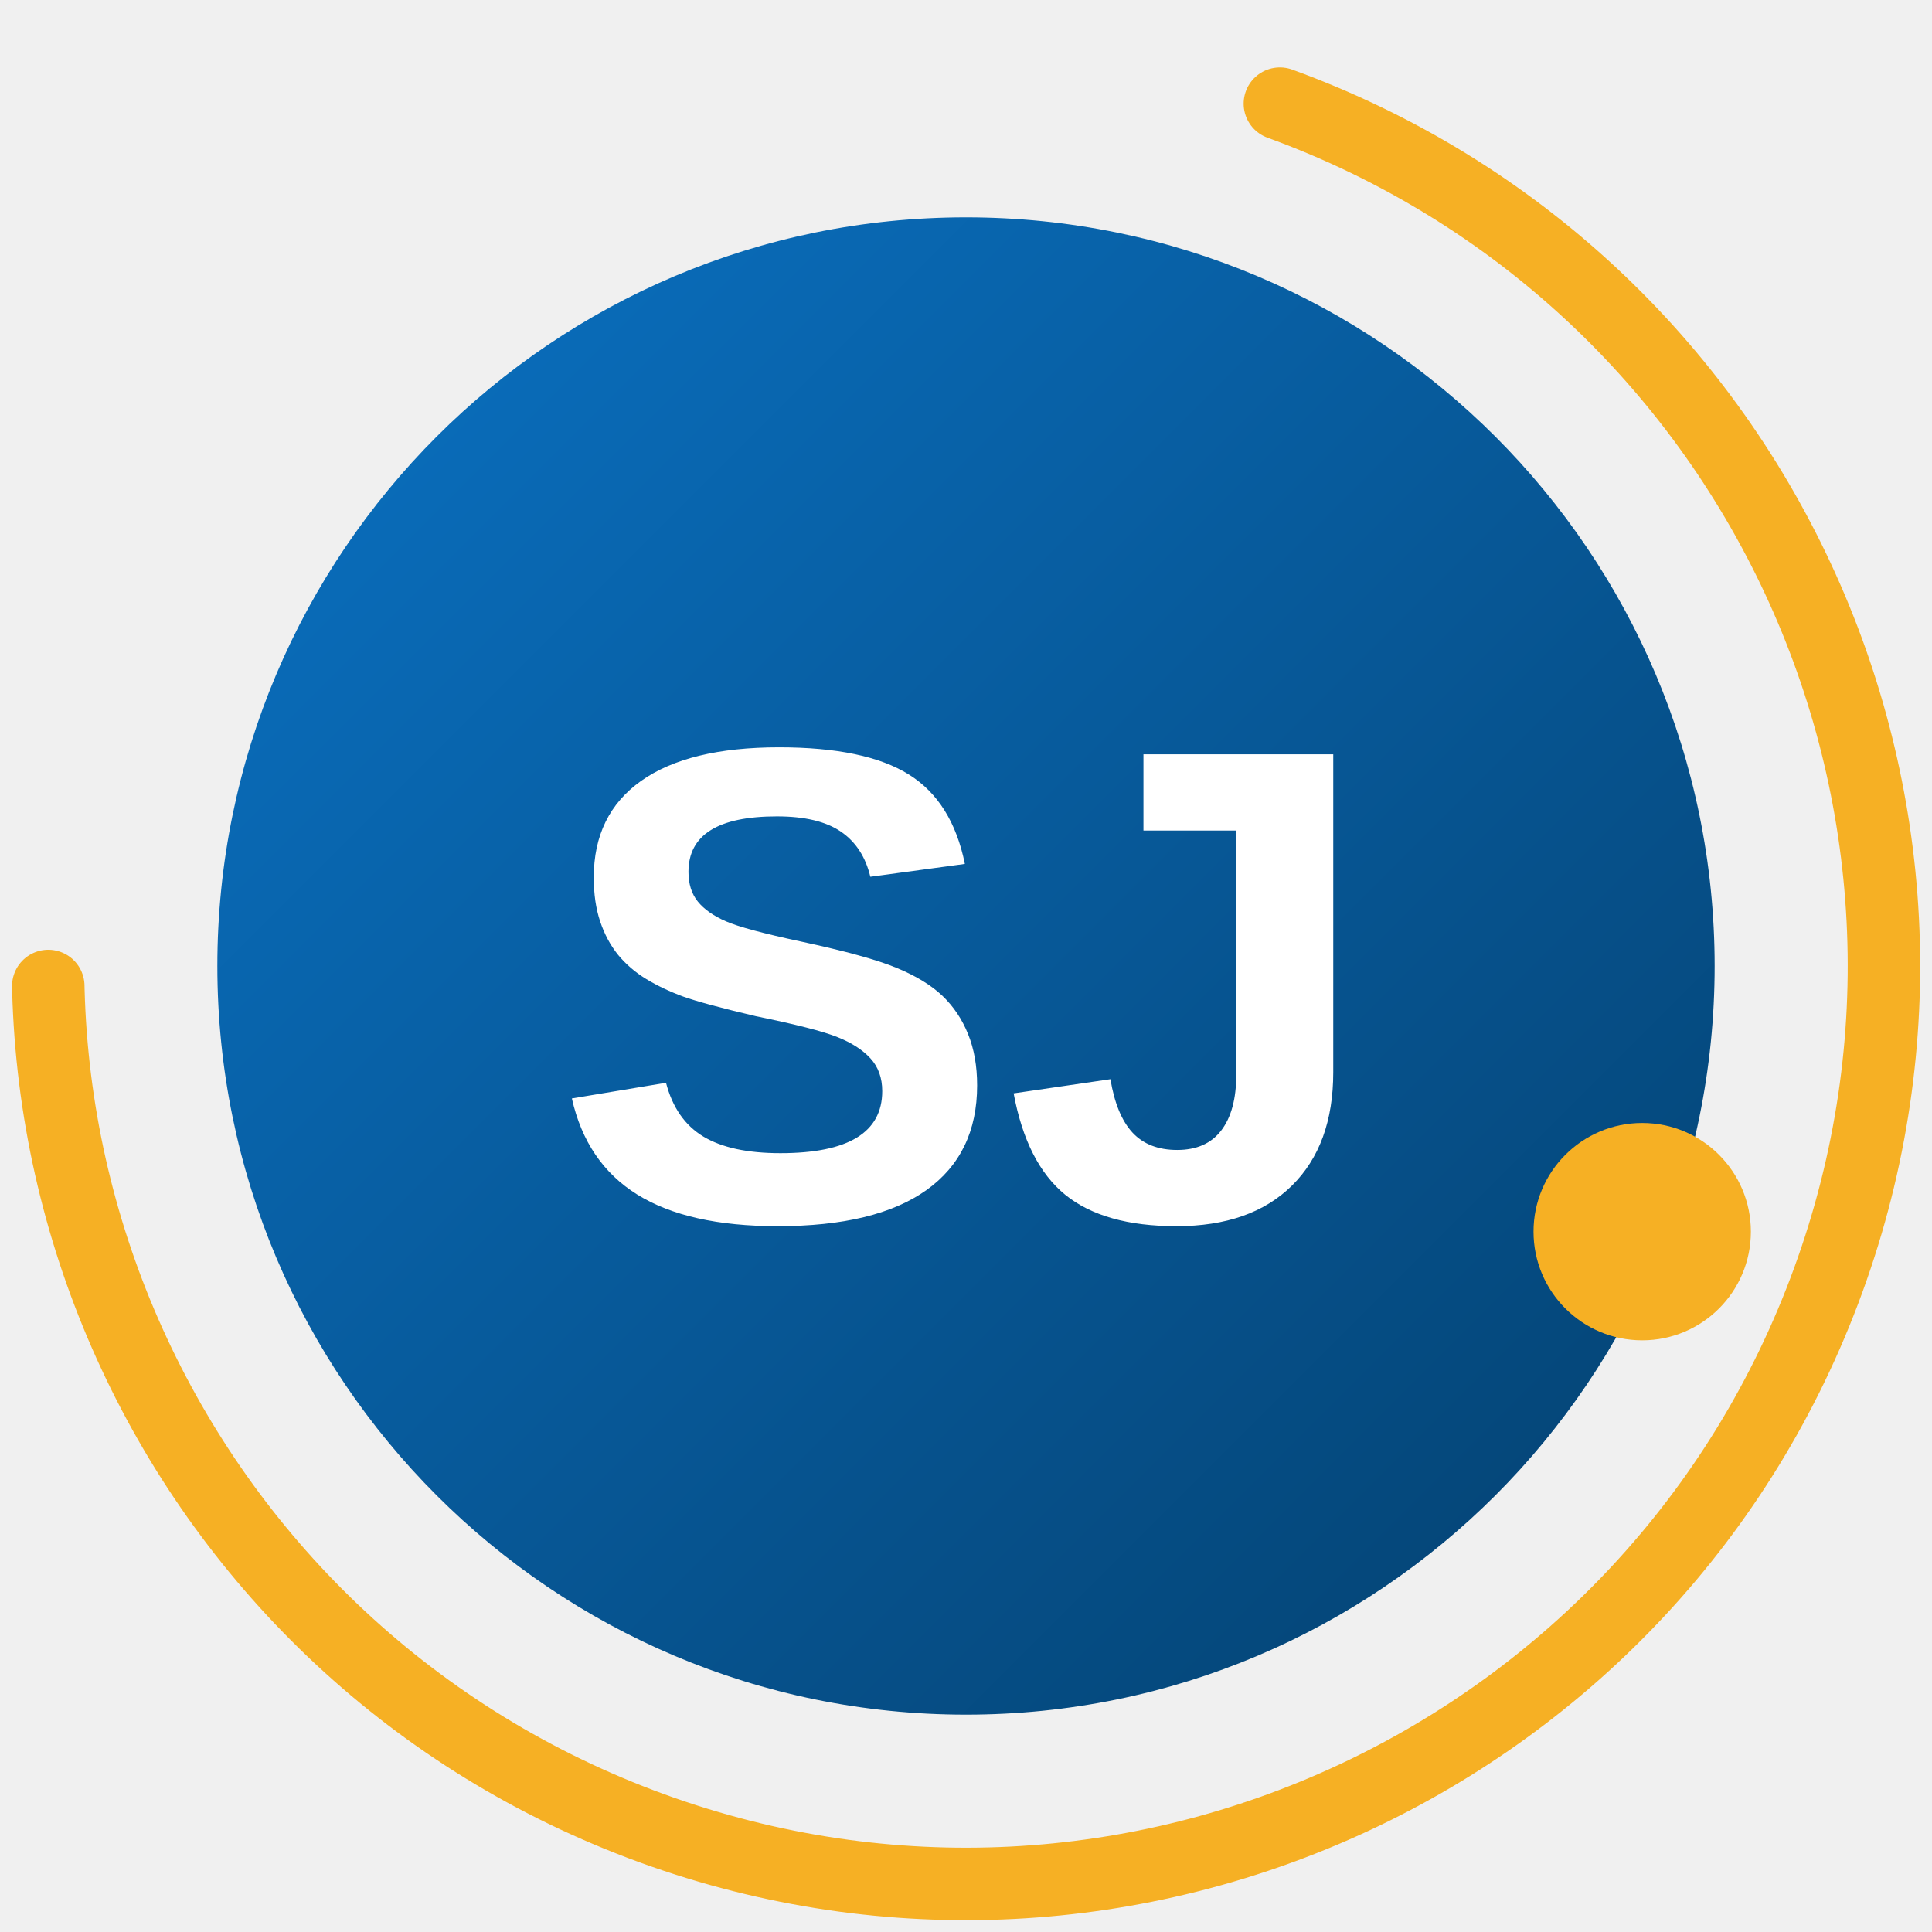
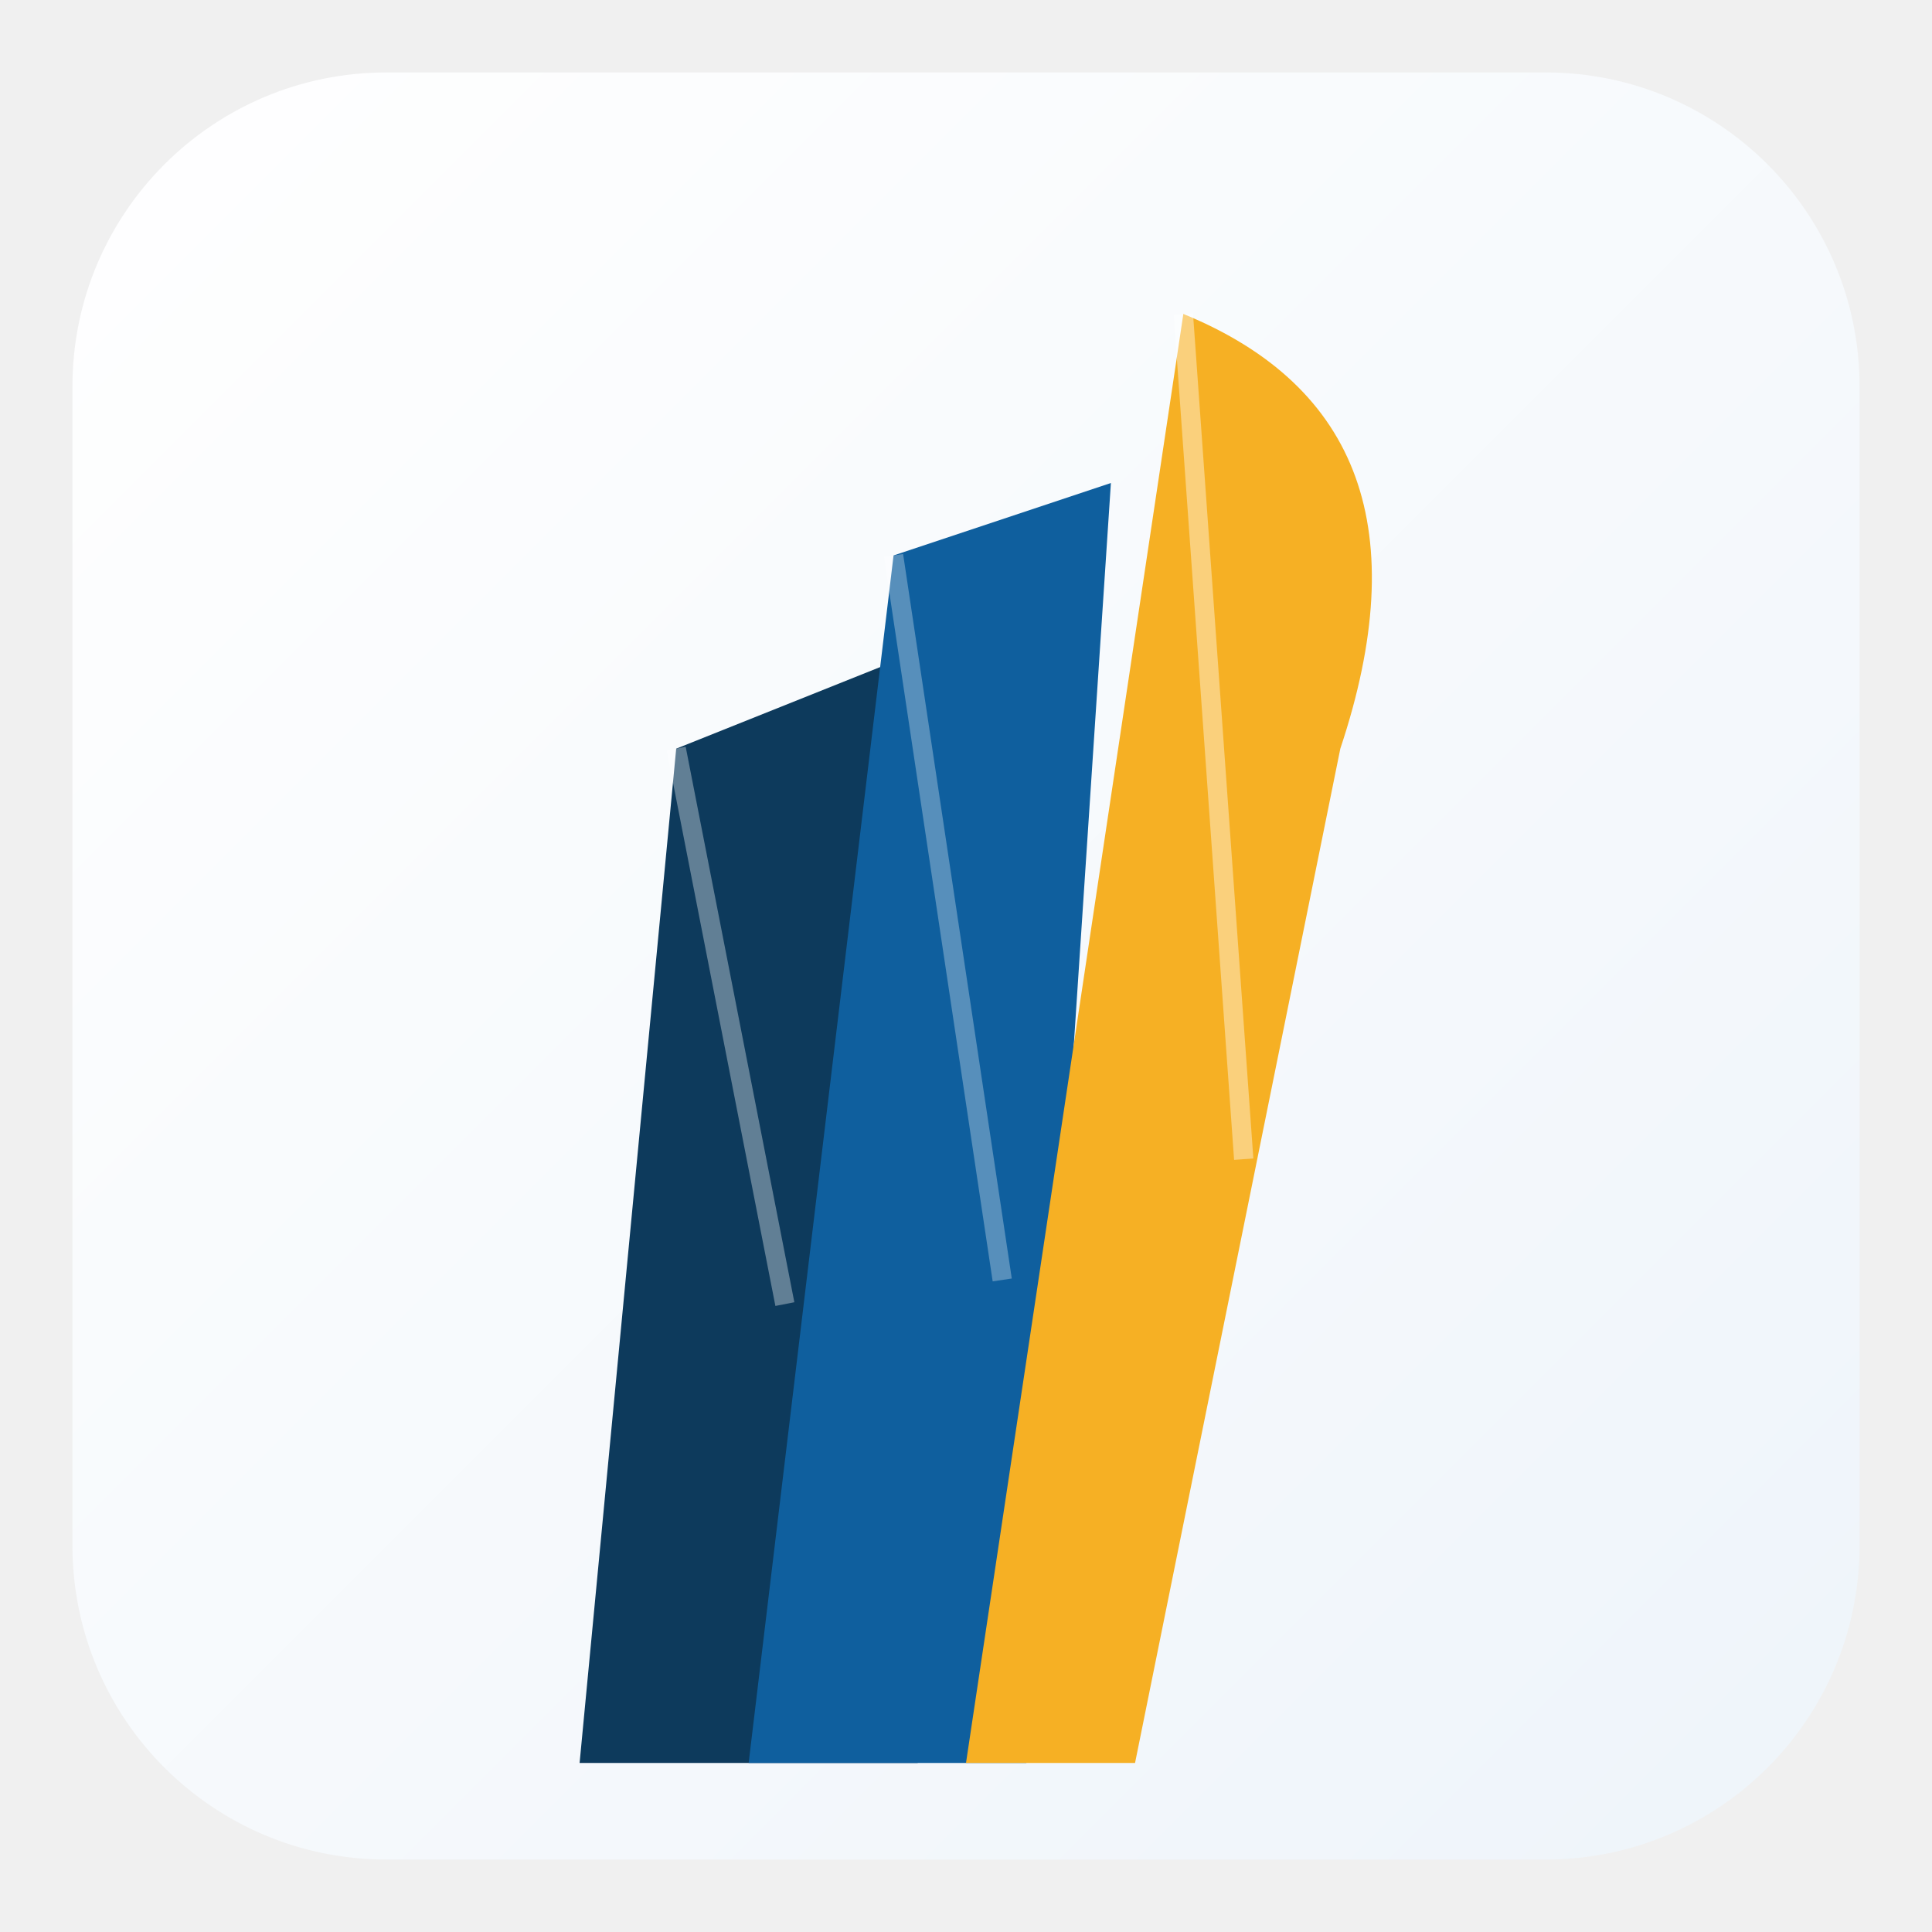
<svg xmlns="http://www.w3.org/2000/svg" viewBox="0 0 160 160" role="img" aria-label="SJ Solutions">
  <defs>
-     <linearGradient id="favGrad" x1="0%" y1="0%" x2="100%" y2="100%">
-       <stop offset="0%" stop-color="#0a72c4" />
-       <stop offset="100%" stop-color="#04406e" />
+     <linearGradient id="favCardGrad" x1="0%" y1="0%" x2="100%" y2="100%">
+       <stop offset="0%" stop-color="#ffffff" />
+       <stop offset="100%" stop-color="#eef4fa" />
    </linearGradient>
  </defs>
-   <circle cx="80" cy="80" r="76" fill="none" stroke="#f6b024" stroke-width="6" stroke-dasharray="330 154" stroke-linecap="round" transform="rotate(-70 80 80)" />
-   <circle cx="80" cy="80" r="62" fill="url(#favGrad)" />
-   <text x="80" y="101" text-anchor="middle" font-family="'Poppins','Segoe UI',Arial,sans-serif" font-size="56" font-weight="700" fill="#ffffff">SJ</text>
-   <circle cx="136" cy="102" r="9" fill="#f6b024" />
+   <rect x="6" y="6" width="148" height="148" rx="26" fill="url(#favCardGrad)" />
+   <polygon points="76,146 48,146 56,62 76,54" fill="#0d3a5c" />
+   <polygon points="85,146 62,146 74,46 92,40" fill="#0f5f9e" />
+   <path d="M94,146 L80,146 L98,26 Q120,35 111,62 Z" fill="#f6b024" />
+   <line x1="56" y1="62" x2="65" y2="108" stroke="#ffffff" stroke-width="1.6" opacity="0.35" />
+   <line x1="74" y1="46" x2="83" y2="106" stroke="#ffffff" stroke-width="1.6" opacity="0.3" />
+   <line x1="98" y1="26" x2="103" y2="96" stroke="#ffffff" stroke-width="1.6" opacity="0.4" />
</svg>
